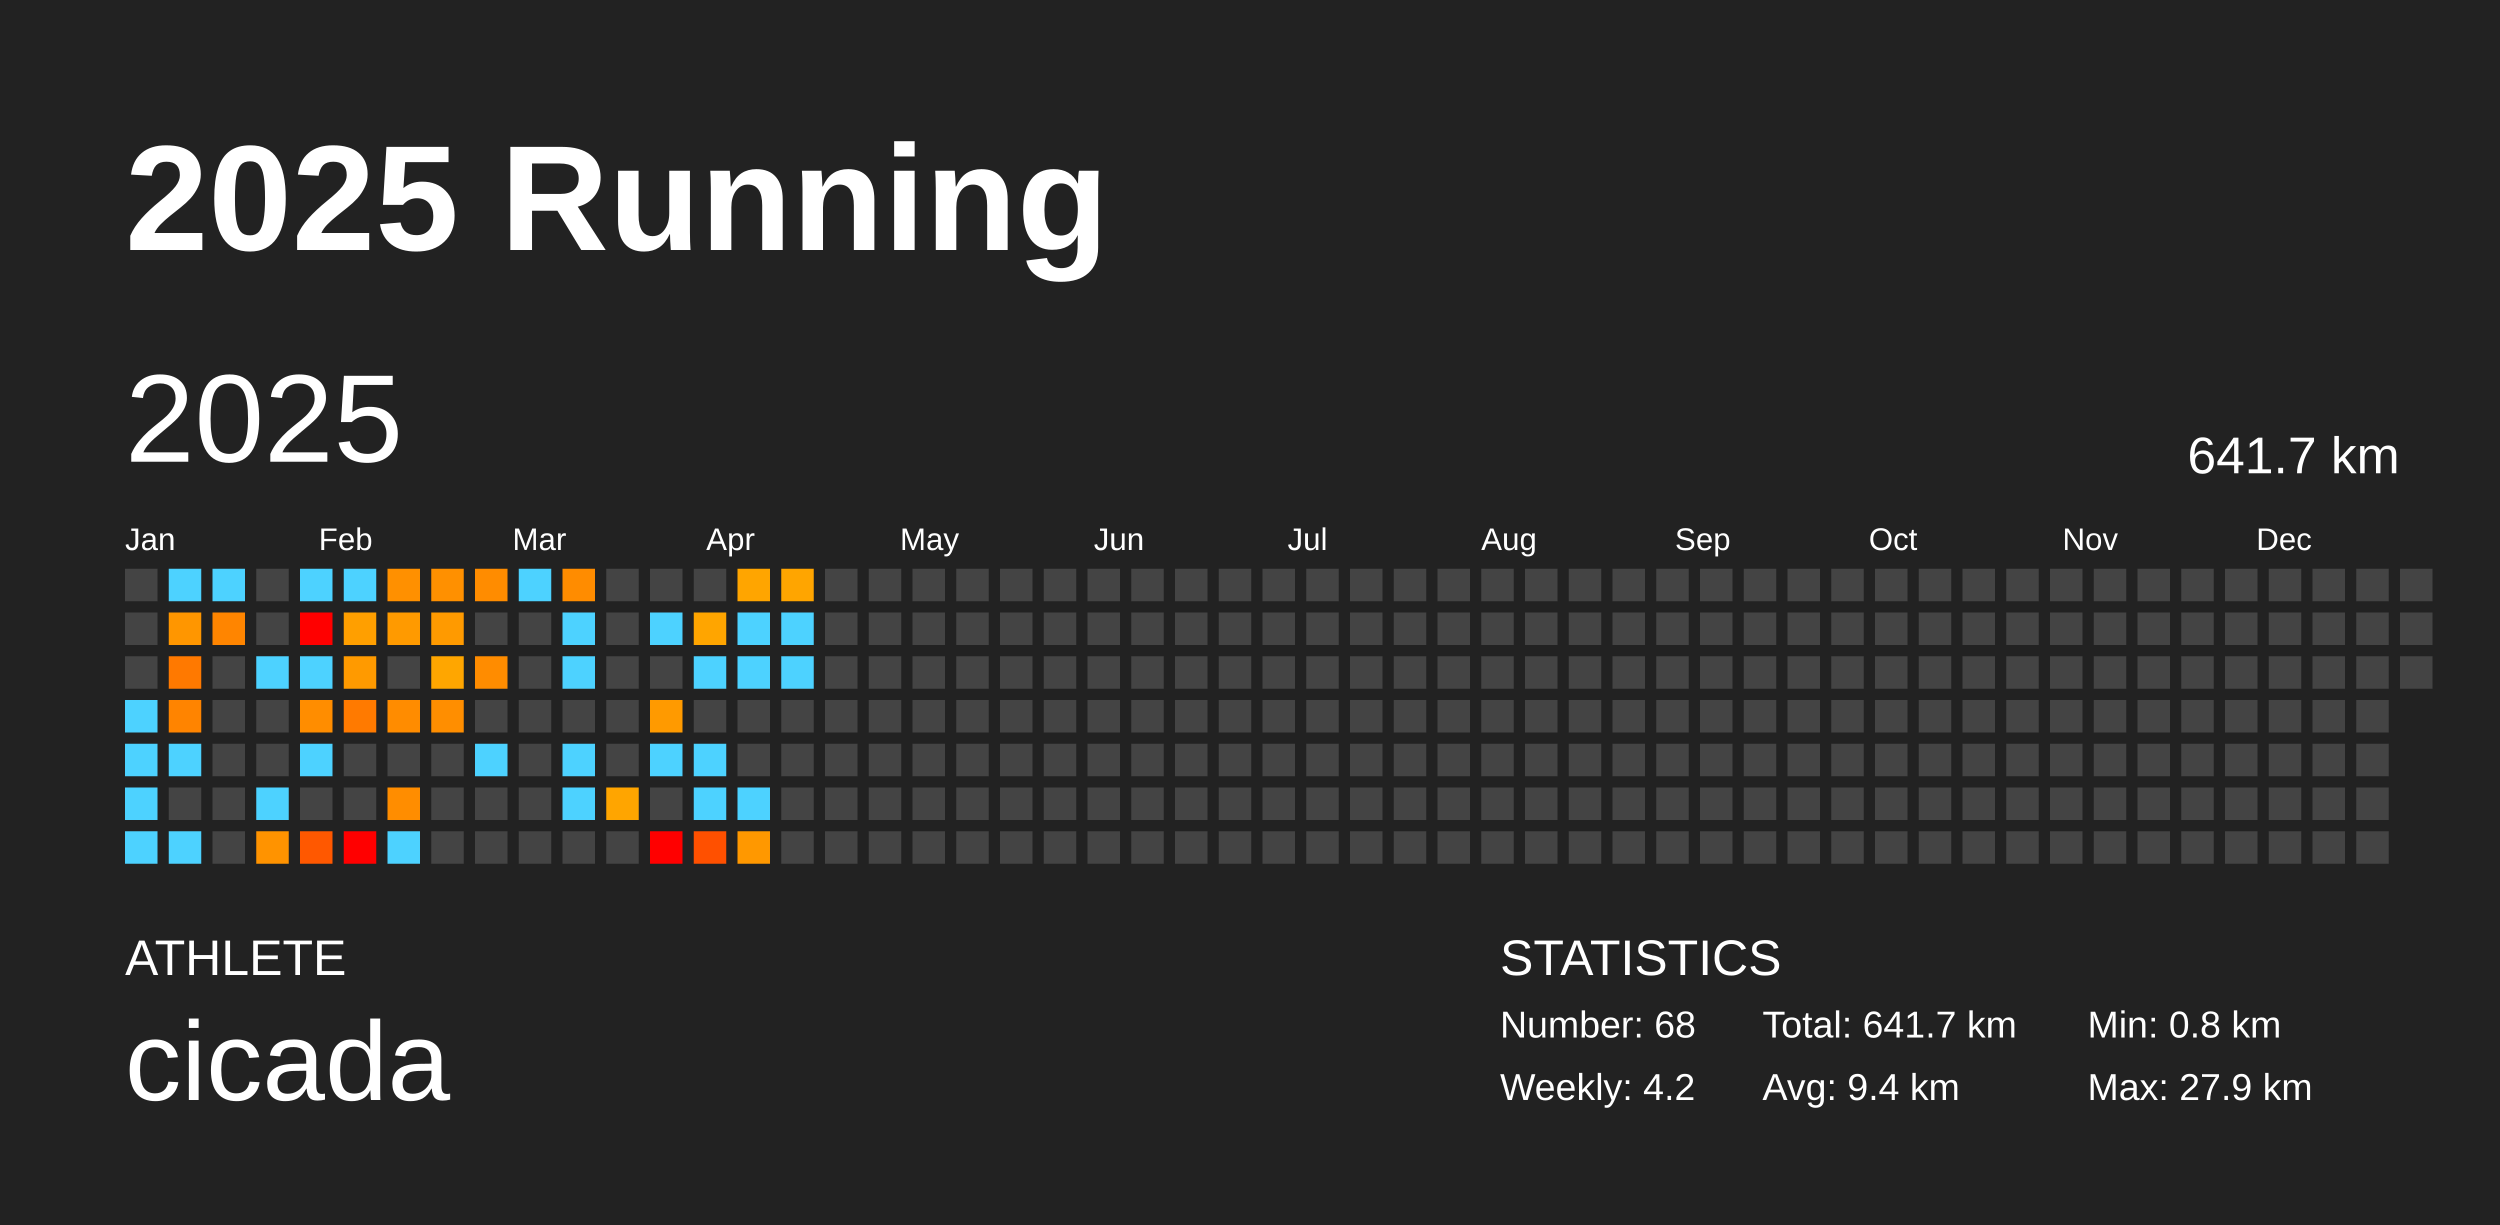
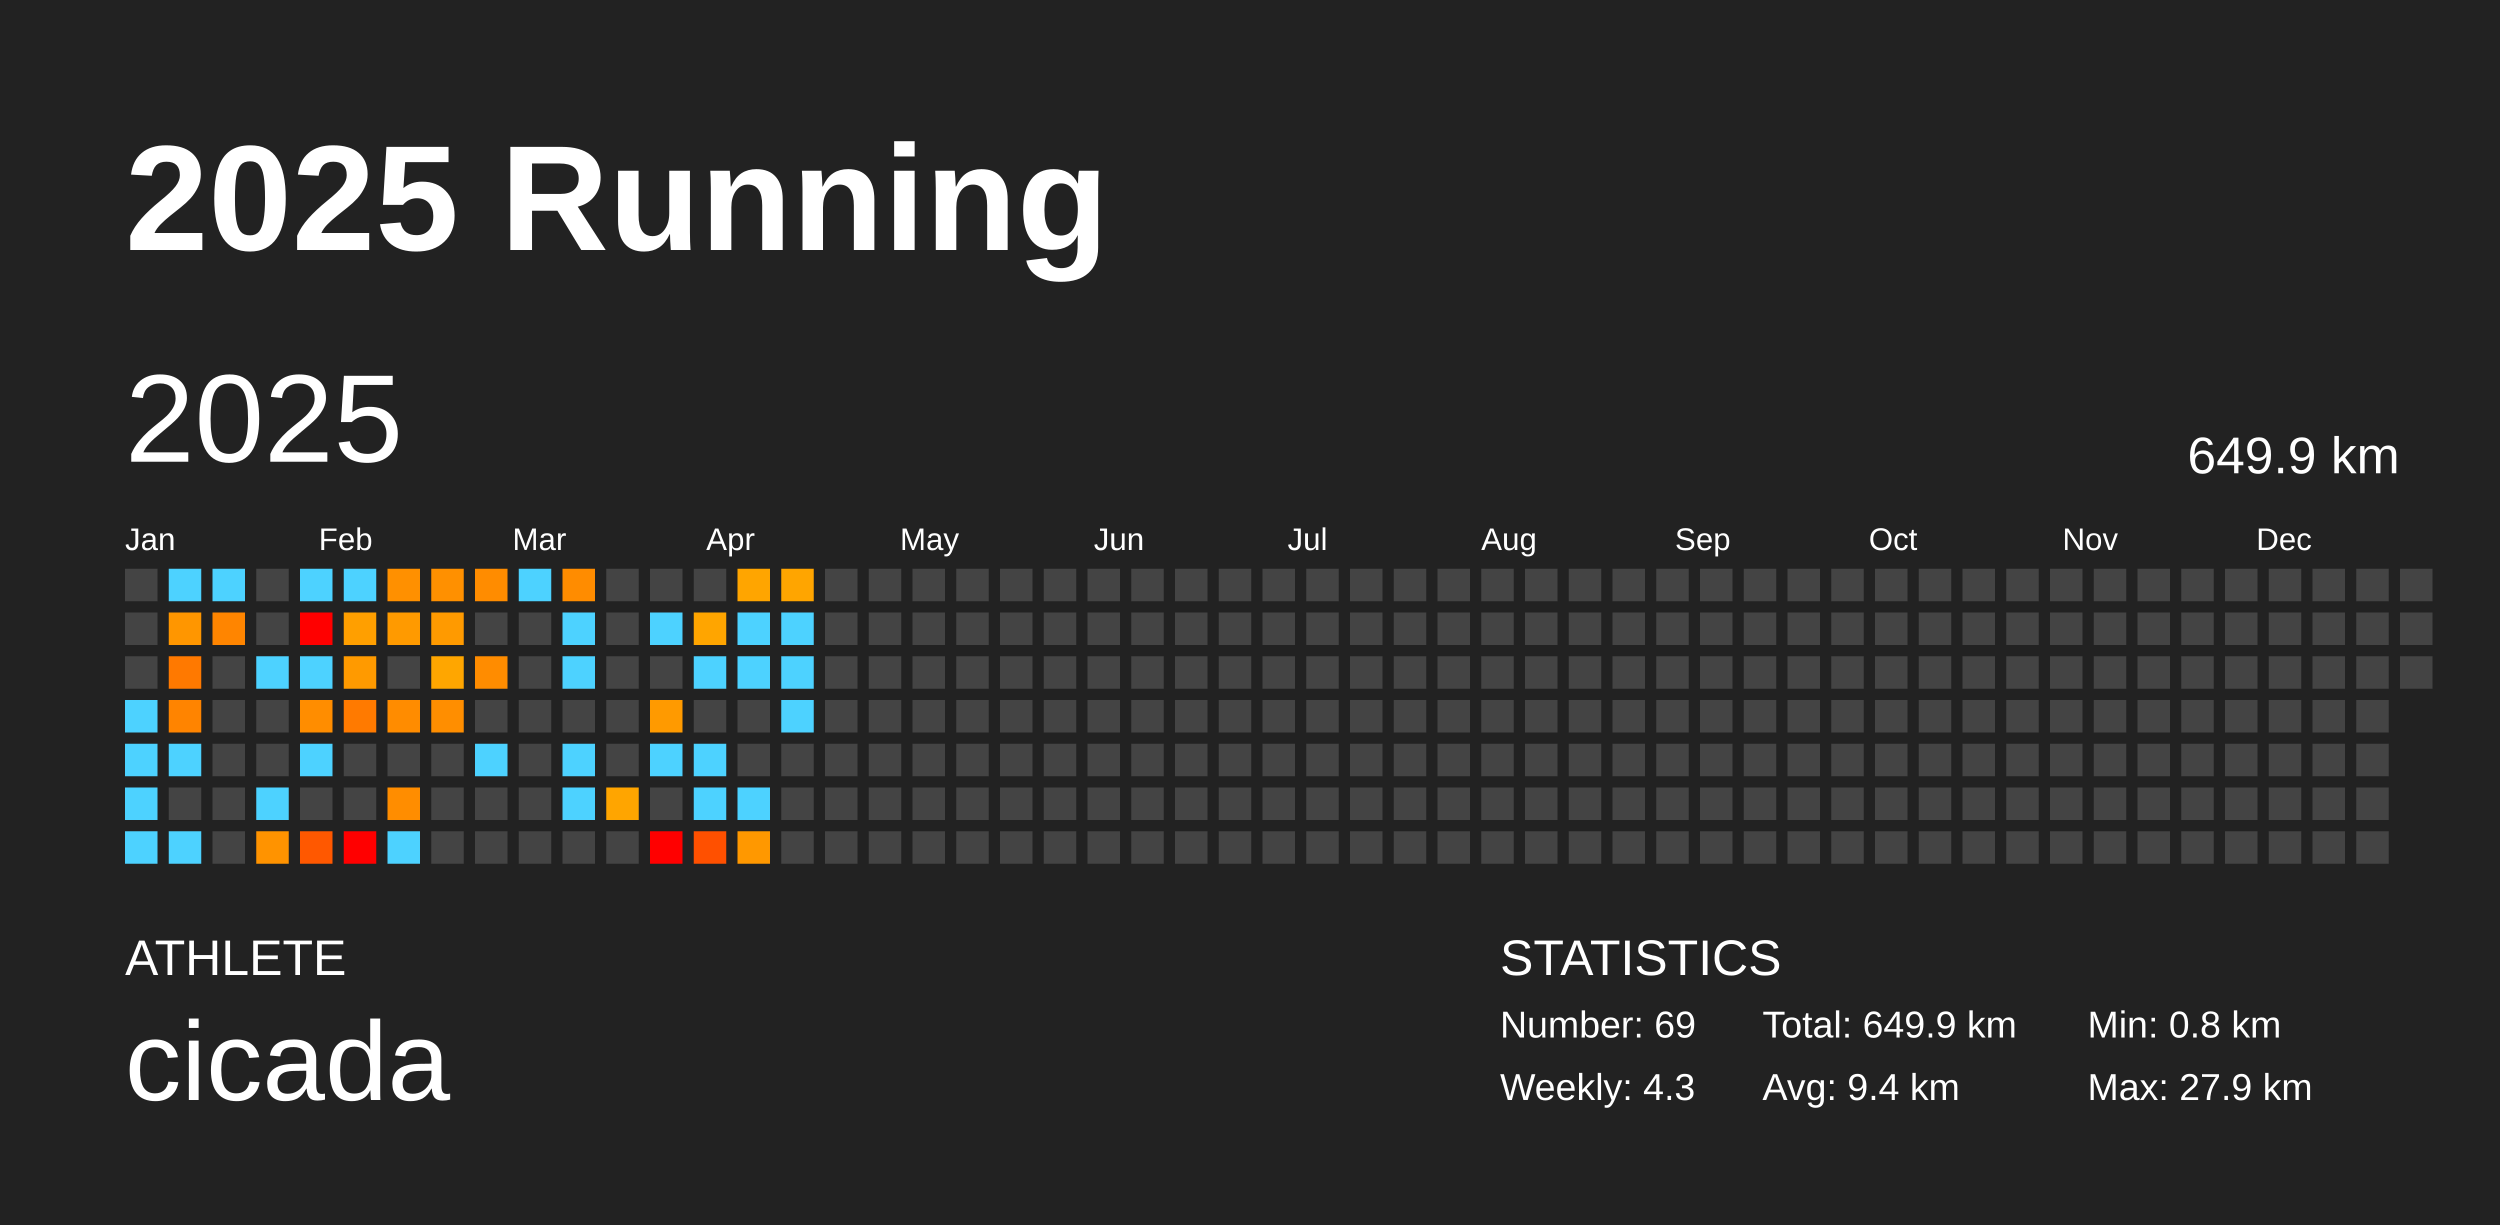
<svg xmlns="http://www.w3.org/2000/svg" baseProfile="full" height="98mm" version="1.1" viewBox="0,0,200,98" width="200mm">
  <defs />
  <rect fill="#222222" height="98" width="200" x="0" y="0" />
  <text fill="#FFFFFF" style="font-size:12px; font-family:Arial; font-weight:bold;" x="10" y="20">2025 Running</text>
  <text fill="#FFFFFF" style="font-size:4px; font-family:Arial" x="10" y="78">ATHLETE</text>
  <text fill="#FFFFFF" style="font-size:9px; font-family:Arial" x="10" y="88">cicada</text>
  <text fill="#FFFFFF" style="font-size:4px; font-family:Arial" x="120" y="78">STATISTICS</text>
-   <text fill="#FFFFFF" style="font-size:3px; font-family:Arial" x="120" y="83">Number: 68</text>
-   <text fill="#FFFFFF" style="font-size:3px; font-family:Arial" x="120" y="88">Weekly: 4.2</text>
-   <text fill="#FFFFFF" style="font-size:3px; font-family:Arial" x="141" y="83">Total: 641.7 km</text>
+   <text fill="#FFFFFF" style="font-size:3px; font-family:Arial" x="120" y="83">Number: 69</text>
+   <text fill="#FFFFFF" style="font-size:3px; font-family:Arial" x="120" y="88">Weekly: 4.3</text>
+   <text fill="#FFFFFF" style="font-size:3px; font-family:Arial" x="141" y="83">Total: 649.9 km</text>
  <text fill="#FFFFFF" style="font-size:3px; font-family:Arial" x="141" y="88">Avg: 9.4 km</text>
  <text fill="#FFFFFF" style="font-size:3px; font-family:Arial" x="167" y="83">Min: 0.8 km</text>
  <text fill="#FFFFFF" style="font-size:3px; font-family:Arial" x="167" y="88">Max: 27.9 km</text>
  <text dominant-baseline="hanging" fill="#FFFFFF" style="font-size:10.0px; font-family:Arial;" x="10" y="30">2025</text>
-   <text dominant-baseline="hanging" fill="#FFFFFF" style="font-size:4.125px; font-family:Arial;" x="175" y="35">641.7 km</text>
+   <text dominant-baseline="hanging" fill="#FFFFFF" style="font-size:4.125px; font-family:Arial;" x="175" y="35">649.9 km</text>
  <text fill="#FFFFFF" style="font-size:2.5px; font-family:Arial" x="10.0" y="44">Jan</text>
  <text fill="#FFFFFF" style="font-size:2.5px; font-family:Arial" x="25.5" y="44">Feb</text>
  <text fill="#FFFFFF" style="font-size:2.5px; font-family:Arial" x="41.0" y="44">Mar</text>
  <text fill="#FFFFFF" style="font-size:2.5px; font-family:Arial" x="56.5" y="44">Apr</text>
  <text fill="#FFFFFF" style="font-size:2.5px; font-family:Arial" x="72.0" y="44">May</text>
  <text fill="#FFFFFF" style="font-size:2.5px; font-family:Arial" x="87.5" y="44">Jun</text>
  <text fill="#FFFFFF" style="font-size:2.5px; font-family:Arial" x="103.0" y="44">Jul</text>
  <text fill="#FFFFFF" style="font-size:2.5px; font-family:Arial" x="118.5" y="44">Aug</text>
  <text fill="#FFFFFF" style="font-size:2.5px; font-family:Arial" x="134.0" y="44">Sep</text>
  <text fill="#FFFFFF" style="font-size:2.5px; font-family:Arial" x="149.5" y="44">Oct</text>
  <text fill="#FFFFFF" style="font-size:2.5px; font-family:Arial" x="165.0" y="44">Nov</text>
  <text fill="#FFFFFF" style="font-size:2.5px; font-family:Arial" x="180.5" y="44">Dec</text>
  <rect fill="#444444" height="2.6" width="2.6" x="10.0" y="45.5" />
  <rect fill="#444444" height="2.6" width="2.6" x="10.0" y="49.0" />
  <rect fill="#444444" height="2.6" width="2.6" x="10.0" y="52.5" />
  <rect fill="#4dd2ff" height="2.6" width="2.6" x="10.0" y="56.0" />
  <rect fill="#4dd2ff" height="2.6" width="2.6" x="10.0" y="59.5" />
  <rect fill="#4dd2ff" height="2.6" width="2.6" x="10.0" y="63.0" />
  <rect fill="#4dd2ff" height="2.6" width="2.6" x="10.0" y="66.5" />
  <rect fill="#4dd2ff" height="2.6" width="2.6" x="13.5" y="45.5" />
  <rect fill="#ff9600" height="2.6" width="2.6" x="13.5" y="49.0" />
  <rect fill="#ff7900" height="2.6" width="2.6" x="13.5" y="52.5" />
  <rect fill="#ff8400" height="2.6" width="2.6" x="13.5" y="56.0" />
  <rect fill="#4dd2ff" height="2.6" width="2.6" x="13.5" y="59.5" />
  <rect fill="#444444" height="2.6" width="2.6" x="13.5" y="63.0" />
  <rect fill="#4dd2ff" height="2.6" width="2.6" x="13.5" y="66.5" />
  <rect fill="#4dd2ff" height="2.6" width="2.6" x="17.0" y="45.5" />
  <rect fill="#ff8500" height="2.6" width="2.6" x="17.0" y="49.0" />
  <rect fill="#444444" height="2.6" width="2.6" x="17.0" y="52.5" />
  <rect fill="#444444" height="2.6" width="2.6" x="17.0" y="56.0" />
  <rect fill="#444444" height="2.6" width="2.6" x="17.0" y="59.5" />
  <rect fill="#444444" height="2.6" width="2.6" x="17.0" y="63.0" />
  <rect fill="#444444" height="2.6" width="2.6" x="17.0" y="66.5" />
  <rect fill="#444444" height="2.6" width="2.6" x="20.5" y="45.5" />
  <rect fill="#444444" height="2.6" width="2.6" x="20.5" y="49.0" />
  <rect fill="#4dd2ff" height="2.6" width="2.6" x="20.5" y="52.5" />
  <rect fill="#444444" height="2.6" width="2.6" x="20.5" y="56.0" />
  <rect fill="#444444" height="2.6" width="2.6" x="20.5" y="59.5" />
  <rect fill="#4dd2ff" height="2.6" width="2.6" x="20.5" y="63.0" />
  <rect fill="#ff9300" height="2.6" width="2.6" x="20.5" y="66.5" />
  <rect fill="#4dd2ff" height="2.6" width="2.6" x="24.0" y="45.5" />
  <rect fill="red" height="2.6" width="2.6" x="24.0" y="49.0" />
  <rect fill="#4dd2ff" height="2.6" width="2.6" x="24.0" y="52.5" />
  <rect fill="#ff8d00" height="2.6" width="2.6" x="24.0" y="56.0" />
  <rect fill="#4dd2ff" height="2.6" width="2.6" x="24.0" y="59.5" />
  <rect fill="#444444" height="2.6" width="2.6" x="24.0" y="63.0" />
  <rect fill="#ff5800" height="2.6" width="2.6" x="24.0" y="66.5" />
  <rect fill="#4dd2ff" height="2.6" width="2.6" x="27.5" y="45.5" />
  <rect fill="#ff9f00" height="2.6" width="2.6" x="27.5" y="49.0" />
  <rect fill="#ff9a00" height="2.6" width="2.6" x="27.5" y="52.5" />
  <rect fill="#ff7a00" height="2.6" width="2.6" x="27.5" y="56.0" />
  <rect fill="#444444" height="2.6" width="2.6" x="27.5" y="59.5" />
  <rect fill="#444444" height="2.6" width="2.6" x="27.5" y="63.0" />
  <rect fill="red" height="2.6" width="2.6" x="27.5" y="66.5" />
  <rect fill="#ff9000" height="2.6" width="2.6" x="31.0" y="45.5" />
  <rect fill="#ff9a00" height="2.6" width="2.6" x="31.0" y="49.0" />
  <rect fill="#444444" height="2.6" width="2.6" x="31.0" y="52.5" />
  <rect fill="#ff8c00" height="2.6" width="2.6" x="31.0" y="56.0" />
  <rect fill="#444444" height="2.6" width="2.6" x="31.0" y="59.5" />
  <rect fill="#ff8d00" height="2.6" width="2.6" x="31.0" y="63.0" />
  <rect fill="#4dd2ff" height="2.6" width="2.6" x="31.0" y="66.5" />
  <rect fill="#ff9000" height="2.6" width="2.6" x="34.5" y="45.5" />
  <rect fill="#ff9a00" height="2.6" width="2.6" x="34.5" y="49.0" />
  <rect fill="#ffa600" height="2.6" width="2.6" x="34.5" y="52.5" />
  <rect fill="#ff8e00" height="2.6" width="2.6" x="34.5" y="56.0" />
  <rect fill="#444444" height="2.6" width="2.6" x="34.5" y="59.5" />
  <rect fill="#444444" height="2.6" width="2.6" x="34.5" y="63.0" />
  <rect fill="#444444" height="2.6" width="2.6" x="34.5" y="66.5" />
  <rect fill="#ff8c00" height="2.6" width="2.6" x="38.0" y="45.5" />
  <rect fill="#444444" height="2.6" width="2.6" x="38.0" y="49.0" />
  <rect fill="#ff8c00" height="2.6" width="2.6" x="38.0" y="52.5" />
  <rect fill="#444444" height="2.6" width="2.6" x="38.0" y="56.0" />
  <rect fill="#4dd2ff" height="2.6" width="2.6" x="38.0" y="59.5" />
  <rect fill="#444444" height="2.6" width="2.6" x="38.0" y="63.0" />
  <rect fill="#444444" height="2.6" width="2.6" x="38.0" y="66.5" />
  <rect fill="#4dd2ff" height="2.6" width="2.6" x="41.5" y="45.5" />
  <rect fill="#444444" height="2.6" width="2.6" x="41.5" y="49.0" />
  <rect fill="#444444" height="2.6" width="2.6" x="41.5" y="52.5" />
  <rect fill="#444444" height="2.6" width="2.6" x="41.5" y="56.0" />
  <rect fill="#444444" height="2.6" width="2.6" x="41.5" y="59.5" />
  <rect fill="#444444" height="2.6" width="2.6" x="41.5" y="63.0" />
  <rect fill="#444444" height="2.6" width="2.6" x="41.5" y="66.5" />
  <rect fill="#ff8c00" height="2.6" width="2.6" x="45.0" y="45.5" />
  <rect fill="#4dd2ff" height="2.6" width="2.6" x="45.0" y="49.0" />
  <rect fill="#4dd2ff" height="2.6" width="2.6" x="45.0" y="52.5" />
  <rect fill="#444444" height="2.6" width="2.6" x="45.0" y="56.0" />
  <rect fill="#4dd2ff" height="2.6" width="2.6" x="45.0" y="59.5" />
  <rect fill="#4dd2ff" height="2.6" width="2.6" x="45.0" y="63.0" />
  <rect fill="#444444" height="2.6" width="2.6" x="45.0" y="66.5" />
  <rect fill="#444444" height="2.6" width="2.6" x="48.5" y="45.5" />
  <rect fill="#444444" height="2.6" width="2.6" x="48.5" y="49.0" />
  <rect fill="#444444" height="2.6" width="2.6" x="48.5" y="52.5" />
  <rect fill="#444444" height="2.6" width="2.6" x="48.5" y="56.0" />
  <rect fill="#444444" height="2.6" width="2.6" x="48.5" y="59.5" />
  <rect fill="#ffa500" height="2.6" width="2.6" x="48.5" y="63.0" />
  <rect fill="#444444" height="2.6" width="2.6" x="48.5" y="66.5" />
  <rect fill="#444444" height="2.6" width="2.6" x="52.0" y="45.5" />
  <rect fill="#4dd2ff" height="2.6" width="2.6" x="52.0" y="49.0" />
  <rect fill="#444444" height="2.6" width="2.6" x="52.0" y="52.5" />
  <rect fill="#ff9a00" height="2.6" width="2.6" x="52.0" y="56.0" />
  <rect fill="#4dd2ff" height="2.6" width="2.6" x="52.0" y="59.5" />
  <rect fill="#444444" height="2.6" width="2.6" x="52.0" y="63.0" />
  <rect fill="red" height="2.6" width="2.6" x="52.0" y="66.5" />
  <rect fill="#444444" height="2.6" width="2.6" x="55.5" y="45.5" />
  <rect fill="#ffa500" height="2.6" width="2.6" x="55.5" y="49.0" />
  <rect fill="#4dd2ff" height="2.6" width="2.6" x="55.5" y="52.5" />
  <rect fill="#444444" height="2.6" width="2.6" x="55.5" y="56.0" />
  <rect fill="#4dd2ff" height="2.6" width="2.6" x="55.5" y="59.5" />
  <rect fill="#4dd2ff" height="2.6" width="2.6" x="55.5" y="63.0" />
  <rect fill="#ff5000" height="2.6" width="2.6" x="55.5" y="66.5" />
  <rect fill="#ffa500" height="2.6" width="2.6" x="59.0" y="45.5" />
  <rect fill="#4dd2ff" height="2.6" width="2.6" x="59.0" y="49.0" />
  <rect fill="#4dd2ff" height="2.6" width="2.6" x="59.0" y="52.5" />
  <rect fill="#444444" height="2.6" width="2.6" x="59.0" y="56.0" />
  <rect fill="#444444" height="2.6" width="2.6" x="59.0" y="59.5" />
  <rect fill="#4dd2ff" height="2.6" width="2.6" x="59.0" y="63.0" />
  <rect fill="#ff9800" height="2.6" width="2.6" x="59.0" y="66.5" />
  <rect fill="#ffa500" height="2.6" width="2.6" x="62.5" y="45.5" />
  <rect fill="#4dd2ff" height="2.6" width="2.6" x="62.5" y="49.0" />
  <rect fill="#4dd2ff" height="2.6" width="2.6" x="62.5" y="52.5" />
-   <rect fill="#444444" height="2.6" width="2.6" x="62.5" y="56.0" />
+   <rect fill="#4dd2ff" height="2.6" width="2.6" x="62.5" y="56.0" />
  <rect fill="#444444" height="2.6" width="2.6" x="62.5" y="59.5" />
  <rect fill="#444444" height="2.6" width="2.6" x="62.5" y="63.0" />
  <rect fill="#444444" height="2.6" width="2.6" x="62.5" y="66.5" />
  <rect fill="#444444" height="2.6" width="2.6" x="66.0" y="45.5" />
  <rect fill="#444444" height="2.6" width="2.6" x="66.0" y="49.0" />
  <rect fill="#444444" height="2.6" width="2.6" x="66.0" y="52.5" />
  <rect fill="#444444" height="2.6" width="2.6" x="66.0" y="56.0" />
  <rect fill="#444444" height="2.6" width="2.6" x="66.0" y="59.5" />
  <rect fill="#444444" height="2.6" width="2.6" x="66.0" y="63.0" />
  <rect fill="#444444" height="2.6" width="2.6" x="66.0" y="66.5" />
  <rect fill="#444444" height="2.6" width="2.6" x="69.5" y="45.5" />
  <rect fill="#444444" height="2.6" width="2.6" x="69.5" y="49.0" />
  <rect fill="#444444" height="2.6" width="2.6" x="69.5" y="52.5" />
  <rect fill="#444444" height="2.6" width="2.6" x="69.5" y="56.0" />
  <rect fill="#444444" height="2.6" width="2.6" x="69.5" y="59.5" />
  <rect fill="#444444" height="2.6" width="2.6" x="69.5" y="63.0" />
  <rect fill="#444444" height="2.6" width="2.6" x="69.5" y="66.5" />
  <rect fill="#444444" height="2.6" width="2.6" x="73.0" y="45.5" />
  <rect fill="#444444" height="2.6" width="2.6" x="73.0" y="49.0" />
  <rect fill="#444444" height="2.6" width="2.6" x="73.0" y="52.5" />
  <rect fill="#444444" height="2.6" width="2.6" x="73.0" y="56.0" />
  <rect fill="#444444" height="2.6" width="2.6" x="73.0" y="59.5" />
  <rect fill="#444444" height="2.6" width="2.6" x="73.0" y="63.0" />
  <rect fill="#444444" height="2.6" width="2.6" x="73.0" y="66.5" />
  <rect fill="#444444" height="2.6" width="2.6" x="76.5" y="45.5" />
  <rect fill="#444444" height="2.6" width="2.6" x="76.5" y="49.0" />
  <rect fill="#444444" height="2.6" width="2.6" x="76.5" y="52.5" />
  <rect fill="#444444" height="2.6" width="2.6" x="76.5" y="56.0" />
  <rect fill="#444444" height="2.6" width="2.6" x="76.5" y="59.5" />
  <rect fill="#444444" height="2.6" width="2.6" x="76.5" y="63.0" />
  <rect fill="#444444" height="2.6" width="2.6" x="76.5" y="66.5" />
  <rect fill="#444444" height="2.6" width="2.6" x="80.0" y="45.5" />
  <rect fill="#444444" height="2.6" width="2.6" x="80.0" y="49.0" />
  <rect fill="#444444" height="2.6" width="2.6" x="80.0" y="52.5" />
  <rect fill="#444444" height="2.6" width="2.6" x="80.0" y="56.0" />
  <rect fill="#444444" height="2.6" width="2.6" x="80.0" y="59.5" />
  <rect fill="#444444" height="2.6" width="2.6" x="80.0" y="63.0" />
  <rect fill="#444444" height="2.6" width="2.6" x="80.0" y="66.5" />
  <rect fill="#444444" height="2.6" width="2.6" x="83.5" y="45.5" />
  <rect fill="#444444" height="2.6" width="2.6" x="83.5" y="49.0" />
  <rect fill="#444444" height="2.6" width="2.6" x="83.5" y="52.5" />
  <rect fill="#444444" height="2.6" width="2.6" x="83.5" y="56.0" />
  <rect fill="#444444" height="2.6" width="2.6" x="83.5" y="59.5" />
  <rect fill="#444444" height="2.6" width="2.6" x="83.5" y="63.0" />
  <rect fill="#444444" height="2.6" width="2.6" x="83.5" y="66.5" />
  <rect fill="#444444" height="2.6" width="2.6" x="87.0" y="45.5" />
  <rect fill="#444444" height="2.6" width="2.6" x="87.0" y="49.0" />
  <rect fill="#444444" height="2.6" width="2.6" x="87.0" y="52.5" />
  <rect fill="#444444" height="2.6" width="2.6" x="87.0" y="56.0" />
  <rect fill="#444444" height="2.6" width="2.6" x="87.0" y="59.5" />
  <rect fill="#444444" height="2.6" width="2.6" x="87.0" y="63.0" />
  <rect fill="#444444" height="2.6" width="2.6" x="87.0" y="66.5" />
  <rect fill="#444444" height="2.6" width="2.6" x="90.5" y="45.5" />
  <rect fill="#444444" height="2.6" width="2.6" x="90.5" y="49.0" />
  <rect fill="#444444" height="2.6" width="2.6" x="90.5" y="52.5" />
  <rect fill="#444444" height="2.6" width="2.6" x="90.5" y="56.0" />
  <rect fill="#444444" height="2.6" width="2.6" x="90.5" y="59.5" />
  <rect fill="#444444" height="2.6" width="2.6" x="90.5" y="63.0" />
  <rect fill="#444444" height="2.6" width="2.6" x="90.5" y="66.5" />
  <rect fill="#444444" height="2.6" width="2.6" x="94.0" y="45.5" />
  <rect fill="#444444" height="2.6" width="2.6" x="94.0" y="49.0" />
  <rect fill="#444444" height="2.6" width="2.6" x="94.0" y="52.5" />
  <rect fill="#444444" height="2.6" width="2.6" x="94.0" y="56.0" />
  <rect fill="#444444" height="2.6" width="2.6" x="94.0" y="59.5" />
  <rect fill="#444444" height="2.6" width="2.6" x="94.0" y="63.0" />
  <rect fill="#444444" height="2.6" width="2.6" x="94.0" y="66.5" />
  <rect fill="#444444" height="2.6" width="2.6" x="97.5" y="45.5" />
  <rect fill="#444444" height="2.6" width="2.6" x="97.5" y="49.0" />
  <rect fill="#444444" height="2.6" width="2.6" x="97.5" y="52.5" />
  <rect fill="#444444" height="2.6" width="2.6" x="97.5" y="56.0" />
  <rect fill="#444444" height="2.6" width="2.6" x="97.5" y="59.5" />
  <rect fill="#444444" height="2.6" width="2.6" x="97.5" y="63.0" />
  <rect fill="#444444" height="2.6" width="2.6" x="97.5" y="66.5" />
  <rect fill="#444444" height="2.6" width="2.6" x="101.0" y="45.5" />
  <rect fill="#444444" height="2.6" width="2.6" x="101.0" y="49.0" />
  <rect fill="#444444" height="2.6" width="2.6" x="101.0" y="52.5" />
  <rect fill="#444444" height="2.6" width="2.6" x="101.0" y="56.0" />
  <rect fill="#444444" height="2.6" width="2.6" x="101.0" y="59.5" />
  <rect fill="#444444" height="2.6" width="2.6" x="101.0" y="63.0" />
  <rect fill="#444444" height="2.6" width="2.6" x="101.0" y="66.5" />
  <rect fill="#444444" height="2.6" width="2.6" x="104.5" y="45.5" />
  <rect fill="#444444" height="2.6" width="2.6" x="104.5" y="49.0" />
  <rect fill="#444444" height="2.6" width="2.6" x="104.5" y="52.5" />
  <rect fill="#444444" height="2.6" width="2.6" x="104.5" y="56.0" />
  <rect fill="#444444" height="2.6" width="2.6" x="104.5" y="59.5" />
  <rect fill="#444444" height="2.6" width="2.6" x="104.5" y="63.0" />
  <rect fill="#444444" height="2.6" width="2.6" x="104.5" y="66.5" />
  <rect fill="#444444" height="2.6" width="2.6" x="108.0" y="45.5" />
  <rect fill="#444444" height="2.6" width="2.6" x="108.0" y="49.0" />
  <rect fill="#444444" height="2.6" width="2.6" x="108.0" y="52.5" />
  <rect fill="#444444" height="2.6" width="2.6" x="108.0" y="56.0" />
  <rect fill="#444444" height="2.6" width="2.6" x="108.0" y="59.5" />
  <rect fill="#444444" height="2.6" width="2.6" x="108.0" y="63.0" />
  <rect fill="#444444" height="2.6" width="2.6" x="108.0" y="66.5" />
  <rect fill="#444444" height="2.6" width="2.6" x="111.5" y="45.5" />
  <rect fill="#444444" height="2.6" width="2.6" x="111.5" y="49.0" />
  <rect fill="#444444" height="2.6" width="2.6" x="111.5" y="52.5" />
  <rect fill="#444444" height="2.6" width="2.6" x="111.5" y="56.0" />
  <rect fill="#444444" height="2.6" width="2.6" x="111.5" y="59.5" />
  <rect fill="#444444" height="2.6" width="2.6" x="111.5" y="63.0" />
  <rect fill="#444444" height="2.6" width="2.6" x="111.5" y="66.5" />
  <rect fill="#444444" height="2.6" width="2.6" x="115.0" y="45.5" />
  <rect fill="#444444" height="2.6" width="2.6" x="115.0" y="49.0" />
  <rect fill="#444444" height="2.6" width="2.6" x="115.0" y="52.5" />
  <rect fill="#444444" height="2.6" width="2.6" x="115.0" y="56.0" />
  <rect fill="#444444" height="2.6" width="2.6" x="115.0" y="59.5" />
  <rect fill="#444444" height="2.6" width="2.6" x="115.0" y="63.0" />
  <rect fill="#444444" height="2.6" width="2.6" x="115.0" y="66.5" />
  <rect fill="#444444" height="2.6" width="2.6" x="118.5" y="45.5" />
  <rect fill="#444444" height="2.6" width="2.6" x="118.5" y="49.0" />
  <rect fill="#444444" height="2.6" width="2.6" x="118.5" y="52.5" />
  <rect fill="#444444" height="2.6" width="2.6" x="118.5" y="56.0" />
  <rect fill="#444444" height="2.6" width="2.6" x="118.5" y="59.5" />
  <rect fill="#444444" height="2.6" width="2.6" x="118.5" y="63.0" />
  <rect fill="#444444" height="2.6" width="2.6" x="118.5" y="66.5" />
  <rect fill="#444444" height="2.6" width="2.6" x="122.0" y="45.5" />
  <rect fill="#444444" height="2.6" width="2.6" x="122.0" y="49.0" />
  <rect fill="#444444" height="2.6" width="2.6" x="122.0" y="52.5" />
  <rect fill="#444444" height="2.6" width="2.6" x="122.0" y="56.0" />
  <rect fill="#444444" height="2.6" width="2.6" x="122.0" y="59.5" />
  <rect fill="#444444" height="2.6" width="2.6" x="122.0" y="63.0" />
  <rect fill="#444444" height="2.6" width="2.6" x="122.0" y="66.5" />
  <rect fill="#444444" height="2.6" width="2.6" x="125.5" y="45.5" />
  <rect fill="#444444" height="2.6" width="2.6" x="125.5" y="49.0" />
  <rect fill="#444444" height="2.6" width="2.6" x="125.5" y="52.5" />
  <rect fill="#444444" height="2.6" width="2.6" x="125.5" y="56.0" />
  <rect fill="#444444" height="2.6" width="2.6" x="125.5" y="59.5" />
  <rect fill="#444444" height="2.6" width="2.6" x="125.5" y="63.0" />
  <rect fill="#444444" height="2.6" width="2.6" x="125.5" y="66.5" />
  <rect fill="#444444" height="2.6" width="2.6" x="129.0" y="45.5" />
  <rect fill="#444444" height="2.6" width="2.6" x="129.0" y="49.0" />
  <rect fill="#444444" height="2.6" width="2.6" x="129.0" y="52.5" />
  <rect fill="#444444" height="2.6" width="2.6" x="129.0" y="56.0" />
  <rect fill="#444444" height="2.6" width="2.6" x="129.0" y="59.5" />
  <rect fill="#444444" height="2.6" width="2.6" x="129.0" y="63.0" />
  <rect fill="#444444" height="2.6" width="2.6" x="129.0" y="66.5" />
  <rect fill="#444444" height="2.6" width="2.6" x="132.5" y="45.5" />
  <rect fill="#444444" height="2.6" width="2.6" x="132.5" y="49.0" />
  <rect fill="#444444" height="2.6" width="2.6" x="132.5" y="52.5" />
  <rect fill="#444444" height="2.6" width="2.6" x="132.5" y="56.0" />
  <rect fill="#444444" height="2.6" width="2.6" x="132.5" y="59.5" />
  <rect fill="#444444" height="2.6" width="2.6" x="132.5" y="63.0" />
  <rect fill="#444444" height="2.6" width="2.6" x="132.5" y="66.5" />
  <rect fill="#444444" height="2.6" width="2.6" x="136.0" y="45.5" />
  <rect fill="#444444" height="2.6" width="2.6" x="136.0" y="49.0" />
  <rect fill="#444444" height="2.6" width="2.6" x="136.0" y="52.5" />
  <rect fill="#444444" height="2.6" width="2.6" x="136.0" y="56.0" />
  <rect fill="#444444" height="2.6" width="2.6" x="136.0" y="59.5" />
  <rect fill="#444444" height="2.6" width="2.6" x="136.0" y="63.0" />
  <rect fill="#444444" height="2.6" width="2.6" x="136.0" y="66.5" />
  <rect fill="#444444" height="2.6" width="2.6" x="139.5" y="45.5" />
  <rect fill="#444444" height="2.6" width="2.6" x="139.5" y="49.0" />
  <rect fill="#444444" height="2.6" width="2.6" x="139.5" y="52.5" />
  <rect fill="#444444" height="2.6" width="2.6" x="139.5" y="56.0" />
  <rect fill="#444444" height="2.6" width="2.6" x="139.5" y="59.5" />
  <rect fill="#444444" height="2.6" width="2.6" x="139.5" y="63.0" />
  <rect fill="#444444" height="2.6" width="2.6" x="139.5" y="66.5" />
  <rect fill="#444444" height="2.6" width="2.6" x="143.0" y="45.5" />
  <rect fill="#444444" height="2.6" width="2.6" x="143.0" y="49.0" />
  <rect fill="#444444" height="2.6" width="2.6" x="143.0" y="52.5" />
  <rect fill="#444444" height="2.6" width="2.6" x="143.0" y="56.0" />
  <rect fill="#444444" height="2.6" width="2.6" x="143.0" y="59.5" />
  <rect fill="#444444" height="2.6" width="2.6" x="143.0" y="63.0" />
  <rect fill="#444444" height="2.6" width="2.6" x="143.0" y="66.5" />
  <rect fill="#444444" height="2.6" width="2.6" x="146.5" y="45.5" />
  <rect fill="#444444" height="2.6" width="2.6" x="146.5" y="49.0" />
  <rect fill="#444444" height="2.6" width="2.6" x="146.5" y="52.5" />
  <rect fill="#444444" height="2.6" width="2.6" x="146.5" y="56.0" />
  <rect fill="#444444" height="2.6" width="2.6" x="146.5" y="59.5" />
  <rect fill="#444444" height="2.6" width="2.6" x="146.5" y="63.0" />
  <rect fill="#444444" height="2.6" width="2.6" x="146.5" y="66.5" />
  <rect fill="#444444" height="2.6" width="2.6" x="150.0" y="45.5" />
  <rect fill="#444444" height="2.6" width="2.6" x="150.0" y="49.0" />
  <rect fill="#444444" height="2.6" width="2.6" x="150.0" y="52.5" />
  <rect fill="#444444" height="2.6" width="2.6" x="150.0" y="56.0" />
  <rect fill="#444444" height="2.6" width="2.6" x="150.0" y="59.5" />
  <rect fill="#444444" height="2.6" width="2.6" x="150.0" y="63.0" />
  <rect fill="#444444" height="2.6" width="2.6" x="150.0" y="66.5" />
  <rect fill="#444444" height="2.6" width="2.6" x="153.5" y="45.5" />
  <rect fill="#444444" height="2.6" width="2.6" x="153.5" y="49.0" />
  <rect fill="#444444" height="2.6" width="2.6" x="153.5" y="52.5" />
  <rect fill="#444444" height="2.6" width="2.6" x="153.5" y="56.0" />
  <rect fill="#444444" height="2.6" width="2.6" x="153.5" y="59.5" />
  <rect fill="#444444" height="2.6" width="2.6" x="153.5" y="63.0" />
  <rect fill="#444444" height="2.6" width="2.6" x="153.5" y="66.5" />
  <rect fill="#444444" height="2.6" width="2.6" x="157.0" y="45.5" />
  <rect fill="#444444" height="2.6" width="2.6" x="157.0" y="49.0" />
  <rect fill="#444444" height="2.6" width="2.6" x="157.0" y="52.5" />
  <rect fill="#444444" height="2.6" width="2.6" x="157.0" y="56.0" />
  <rect fill="#444444" height="2.6" width="2.6" x="157.0" y="59.5" />
  <rect fill="#444444" height="2.6" width="2.6" x="157.0" y="63.0" />
  <rect fill="#444444" height="2.6" width="2.6" x="157.0" y="66.5" />
  <rect fill="#444444" height="2.6" width="2.6" x="160.5" y="45.5" />
  <rect fill="#444444" height="2.6" width="2.6" x="160.5" y="49.0" />
  <rect fill="#444444" height="2.6" width="2.6" x="160.5" y="52.5" />
  <rect fill="#444444" height="2.6" width="2.6" x="160.5" y="56.0" />
  <rect fill="#444444" height="2.6" width="2.6" x="160.5" y="59.5" />
  <rect fill="#444444" height="2.6" width="2.6" x="160.5" y="63.0" />
  <rect fill="#444444" height="2.6" width="2.6" x="160.5" y="66.5" />
  <rect fill="#444444" height="2.6" width="2.6" x="164.0" y="45.5" />
  <rect fill="#444444" height="2.6" width="2.6" x="164.0" y="49.0" />
  <rect fill="#444444" height="2.6" width="2.6" x="164.0" y="52.5" />
  <rect fill="#444444" height="2.6" width="2.6" x="164.0" y="56.0" />
  <rect fill="#444444" height="2.6" width="2.6" x="164.0" y="59.5" />
  <rect fill="#444444" height="2.6" width="2.6" x="164.0" y="63.0" />
  <rect fill="#444444" height="2.6" width="2.6" x="164.0" y="66.5" />
  <rect fill="#444444" height="2.6" width="2.6" x="167.5" y="45.5" />
  <rect fill="#444444" height="2.6" width="2.6" x="167.5" y="49.0" />
  <rect fill="#444444" height="2.6" width="2.6" x="167.5" y="52.5" />
  <rect fill="#444444" height="2.6" width="2.6" x="167.5" y="56.0" />
  <rect fill="#444444" height="2.6" width="2.6" x="167.5" y="59.5" />
  <rect fill="#444444" height="2.6" width="2.6" x="167.5" y="63.0" />
  <rect fill="#444444" height="2.6" width="2.6" x="167.5" y="66.5" />
  <rect fill="#444444" height="2.6" width="2.6" x="171.0" y="45.5" />
  <rect fill="#444444" height="2.6" width="2.6" x="171.0" y="49.0" />
  <rect fill="#444444" height="2.6" width="2.6" x="171.0" y="52.5" />
  <rect fill="#444444" height="2.6" width="2.6" x="171.0" y="56.0" />
  <rect fill="#444444" height="2.6" width="2.6" x="171.0" y="59.5" />
  <rect fill="#444444" height="2.6" width="2.6" x="171.0" y="63.0" />
  <rect fill="#444444" height="2.6" width="2.6" x="171.0" y="66.5" />
  <rect fill="#444444" height="2.6" width="2.6" x="174.5" y="45.5" />
  <rect fill="#444444" height="2.6" width="2.6" x="174.5" y="49.0" />
  <rect fill="#444444" height="2.6" width="2.6" x="174.5" y="52.5" />
  <rect fill="#444444" height="2.6" width="2.6" x="174.5" y="56.0" />
  <rect fill="#444444" height="2.6" width="2.6" x="174.5" y="59.5" />
  <rect fill="#444444" height="2.6" width="2.6" x="174.5" y="63.0" />
  <rect fill="#444444" height="2.6" width="2.6" x="174.5" y="66.5" />
  <rect fill="#444444" height="2.6" width="2.6" x="178.0" y="45.5" />
  <rect fill="#444444" height="2.6" width="2.6" x="178.0" y="49.0" />
  <rect fill="#444444" height="2.6" width="2.6" x="178.0" y="52.5" />
  <rect fill="#444444" height="2.6" width="2.6" x="178.0" y="56.0" />
  <rect fill="#444444" height="2.6" width="2.6" x="178.0" y="59.5" />
  <rect fill="#444444" height="2.6" width="2.6" x="178.0" y="63.0" />
  <rect fill="#444444" height="2.6" width="2.6" x="178.0" y="66.5" />
  <rect fill="#444444" height="2.6" width="2.6" x="181.5" y="45.5" />
  <rect fill="#444444" height="2.6" width="2.6" x="181.5" y="49.0" />
  <rect fill="#444444" height="2.6" width="2.6" x="181.5" y="52.5" />
  <rect fill="#444444" height="2.6" width="2.6" x="181.5" y="56.0" />
  <rect fill="#444444" height="2.6" width="2.6" x="181.5" y="59.5" />
  <rect fill="#444444" height="2.6" width="2.6" x="181.5" y="63.0" />
  <rect fill="#444444" height="2.6" width="2.6" x="181.5" y="66.5" />
  <rect fill="#444444" height="2.6" width="2.6" x="185.0" y="45.5" />
  <rect fill="#444444" height="2.6" width="2.6" x="185.0" y="49.0" />
  <rect fill="#444444" height="2.6" width="2.6" x="185.0" y="52.5" />
  <rect fill="#444444" height="2.6" width="2.6" x="185.0" y="56.0" />
  <rect fill="#444444" height="2.6" width="2.6" x="185.0" y="59.5" />
  <rect fill="#444444" height="2.6" width="2.6" x="185.0" y="63.0" />
  <rect fill="#444444" height="2.6" width="2.6" x="185.0" y="66.5" />
  <rect fill="#444444" height="2.6" width="2.6" x="188.5" y="45.5" />
  <rect fill="#444444" height="2.6" width="2.6" x="188.5" y="49.0" />
  <rect fill="#444444" height="2.6" width="2.6" x="188.5" y="52.5" />
  <rect fill="#444444" height="2.6" width="2.6" x="188.5" y="56.0" />
  <rect fill="#444444" height="2.6" width="2.6" x="188.5" y="59.5" />
  <rect fill="#444444" height="2.6" width="2.6" x="188.5" y="63.0" />
  <rect fill="#444444" height="2.6" width="2.6" x="188.5" y="66.5" />
  <rect fill="#444444" height="2.6" width="2.6" x="192.0" y="45.5" />
  <rect fill="#444444" height="2.6" width="2.6" x="192.0" y="49.0" />
  <rect fill="#444444" height="2.6" width="2.6" x="192.0" y="52.5" />
</svg>
